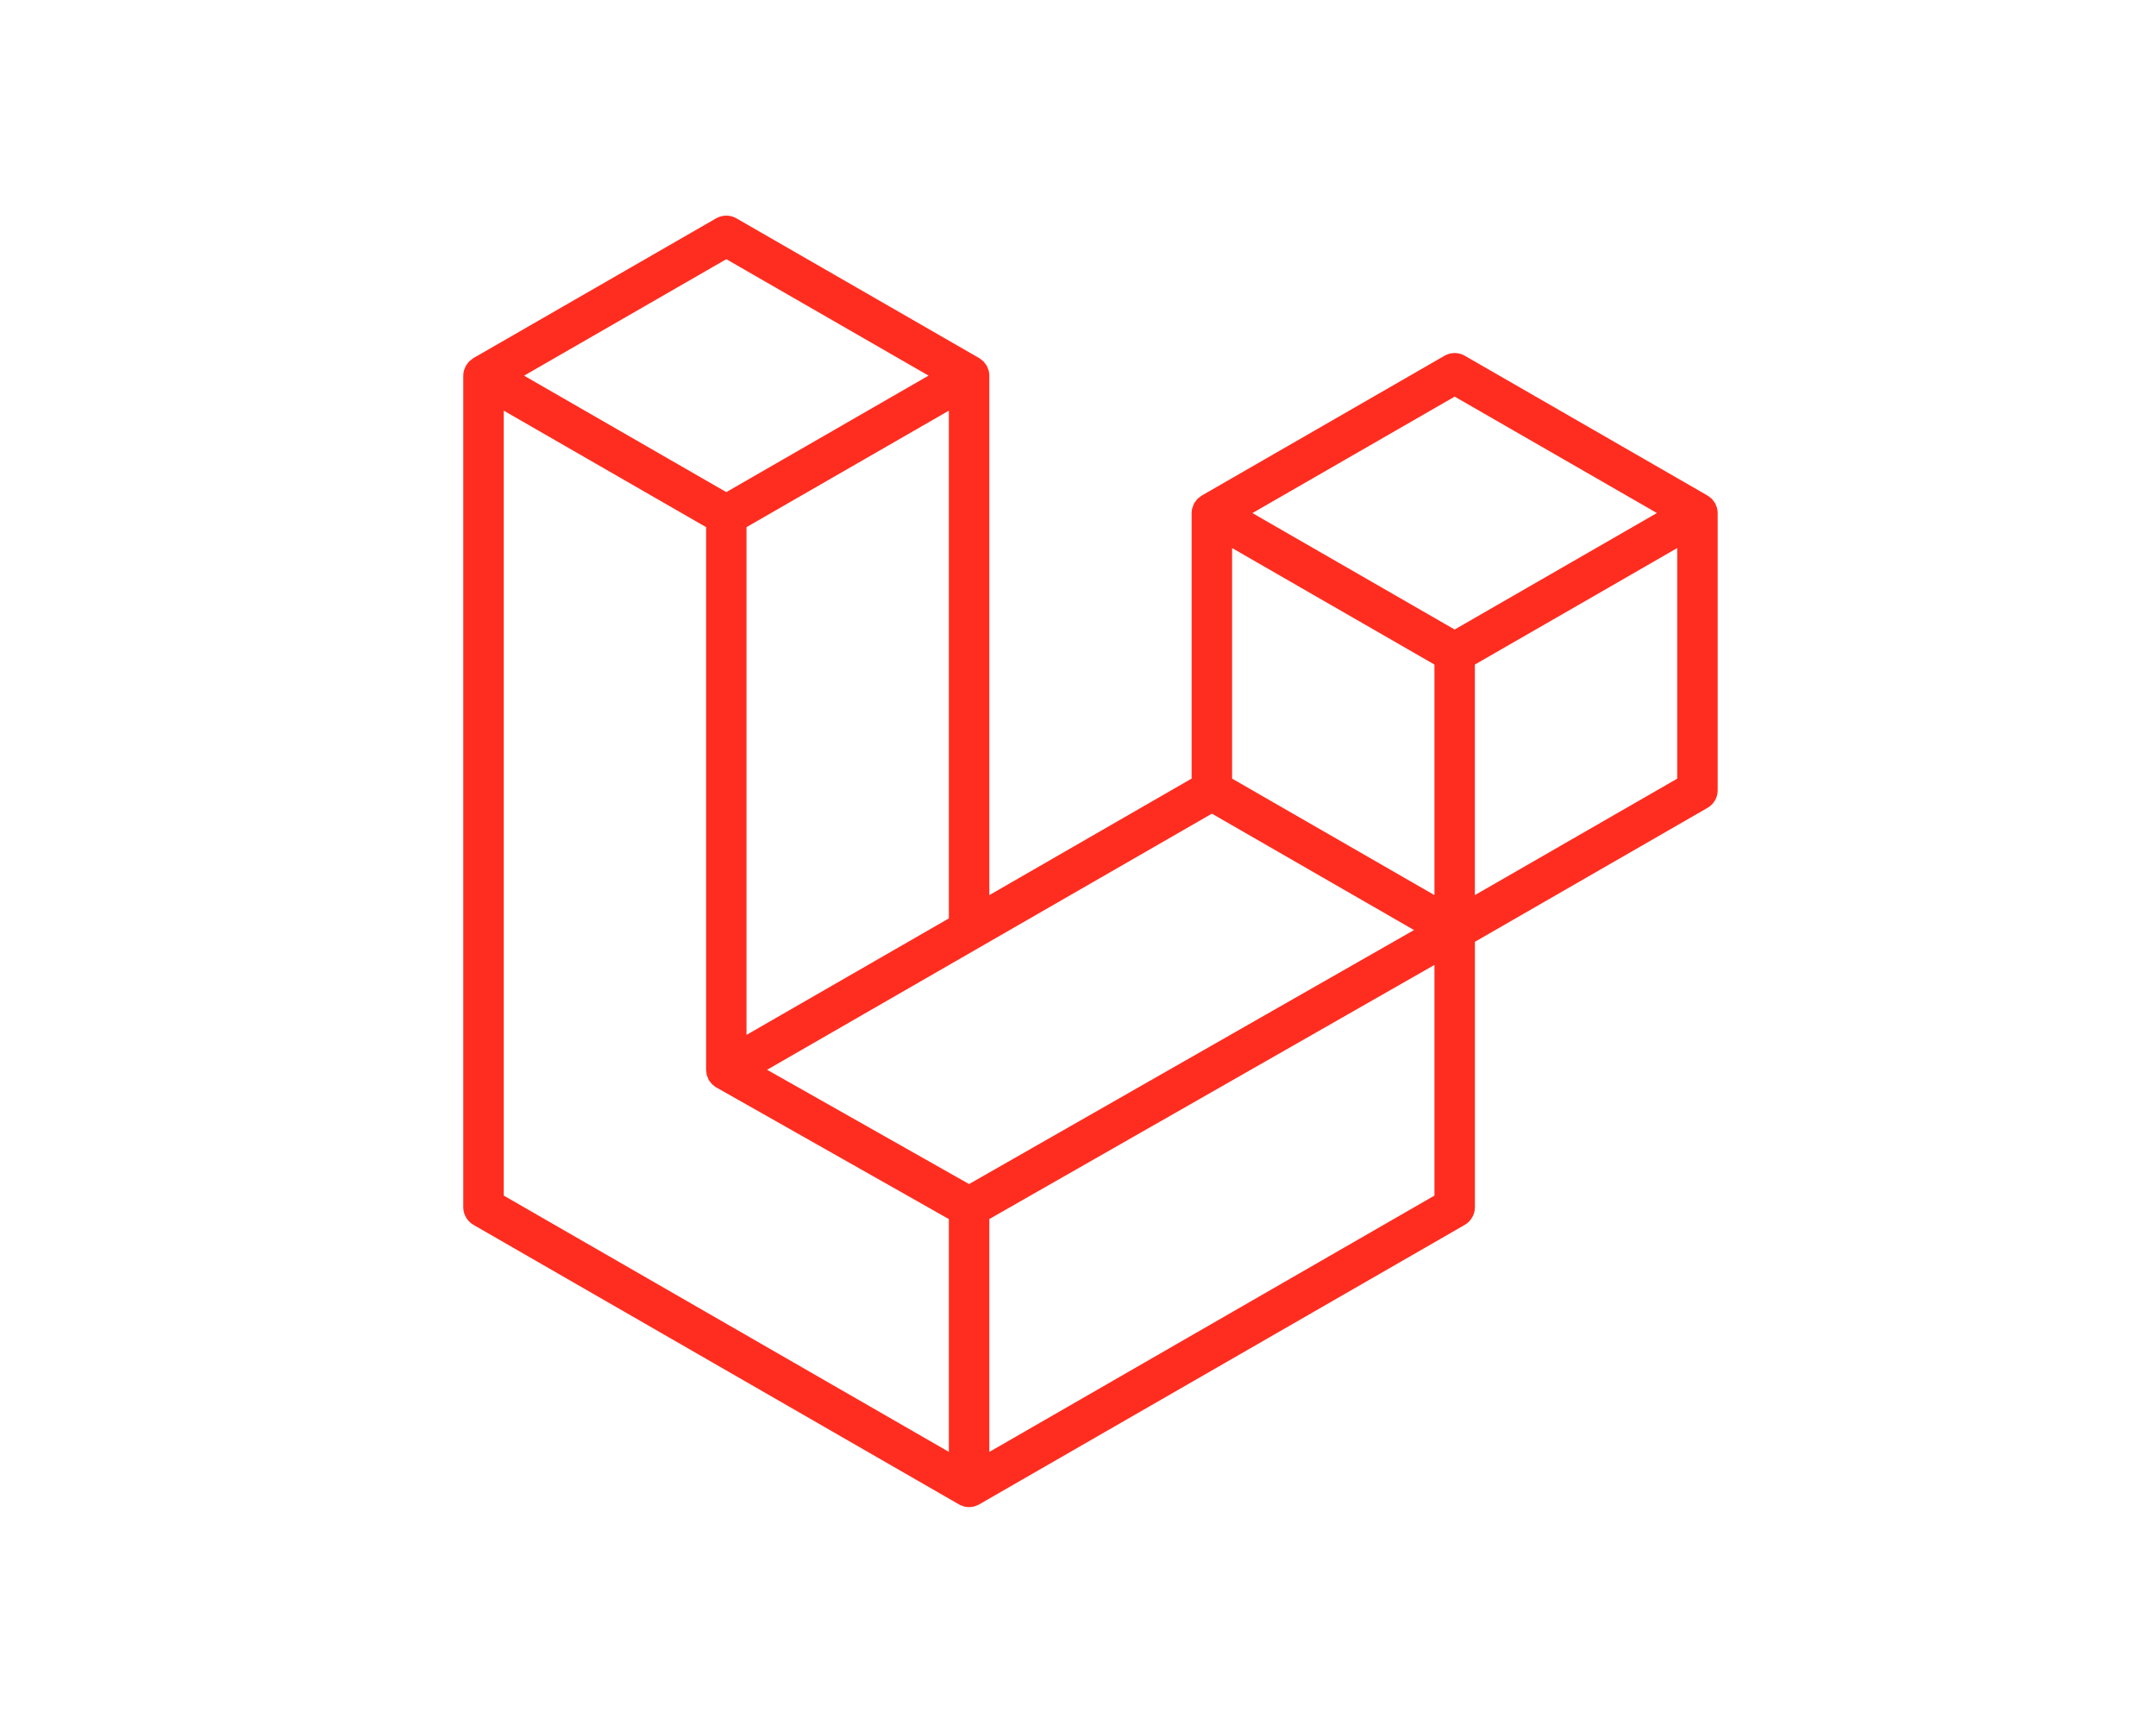
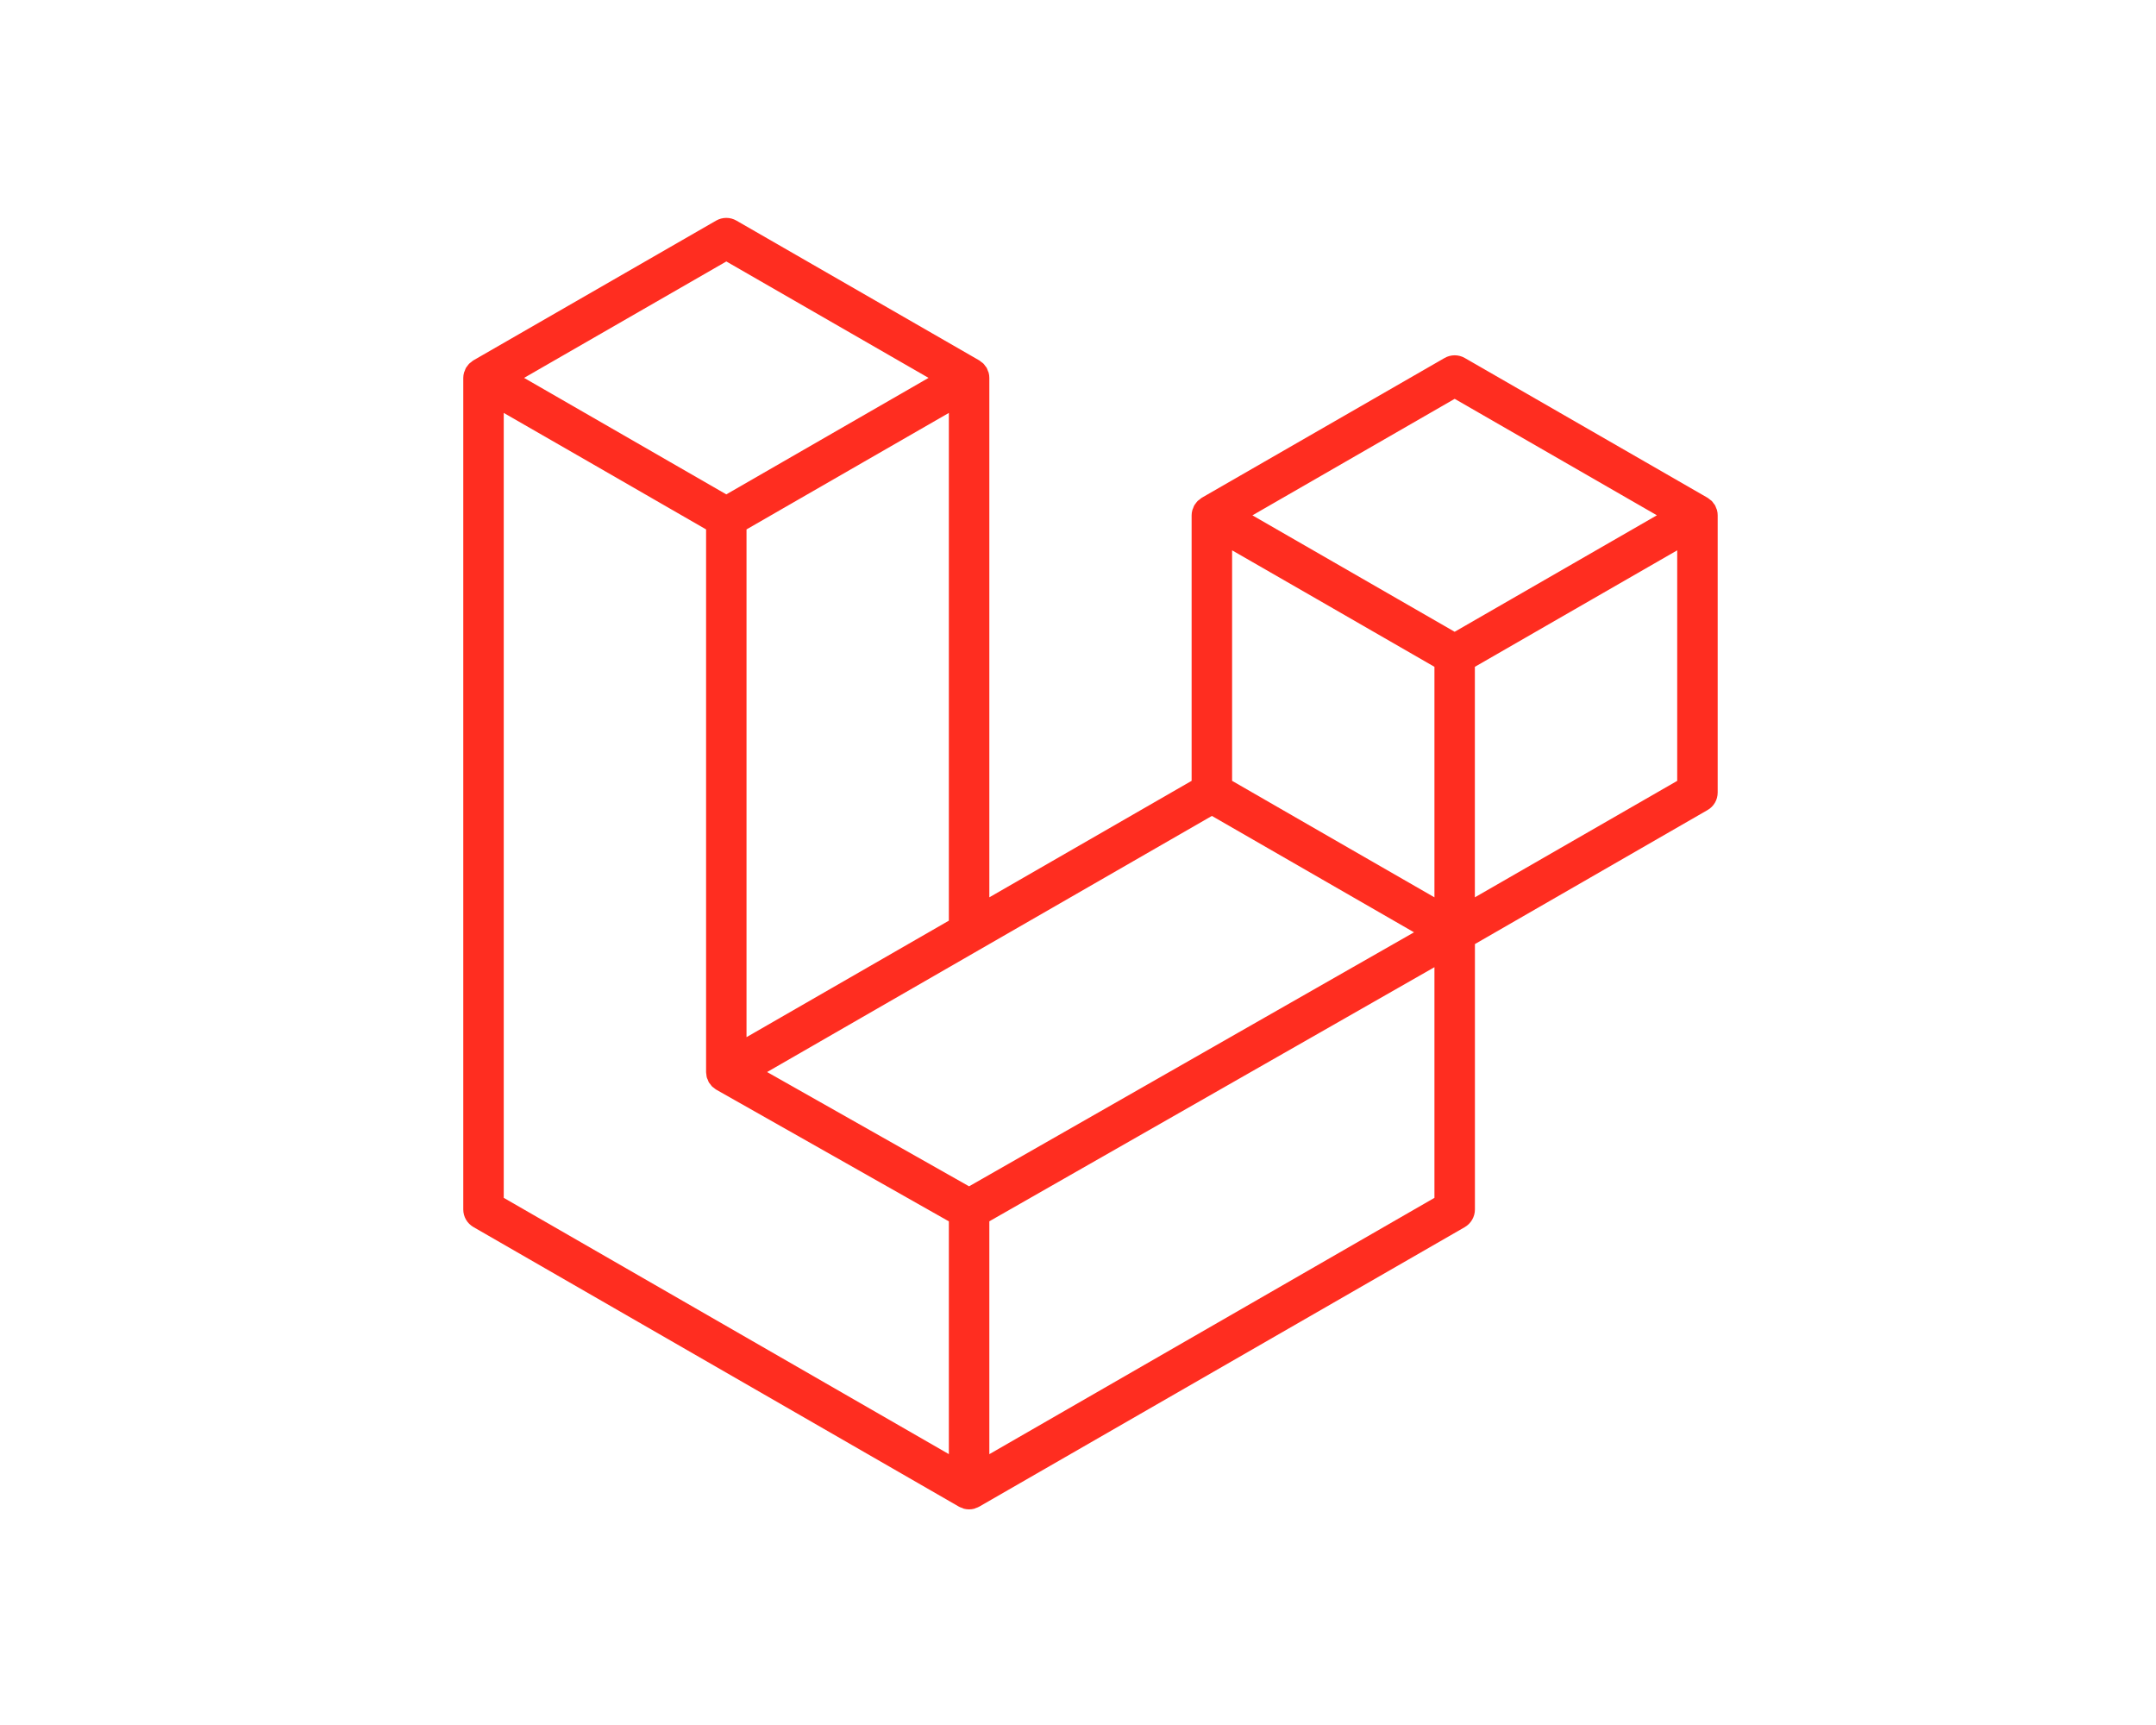
<svg xmlns="http://www.w3.org/2000/svg" width="40" height="32" viewBox="0 0 40 32" fill="none">
-   <path d="M31.855 9.42C31.864 9.452 31.868 9.485 31.868 9.518V14.661C31.868 14.795 31.796 14.919 31.68 14.986L27.364 17.471V22.396C27.364 22.462 27.346 22.527 27.313 22.584C27.28 22.641 27.233 22.689 27.176 22.722L18.166 27.908C18.146 27.92 18.123 27.927 18.101 27.936C18.092 27.938 18.084 27.944 18.075 27.946C18.012 27.962 17.946 27.962 17.883 27.946C17.873 27.943 17.863 27.937 17.854 27.934C17.833 27.926 17.811 27.92 17.792 27.908L8.784 22.722C8.727 22.689 8.679 22.641 8.646 22.584C8.613 22.527 8.595 22.462 8.595 22.396V6.969C8.595 6.935 8.6 6.902 8.609 6.87C8.611 6.859 8.618 6.85 8.622 6.839C8.629 6.819 8.635 6.799 8.646 6.781C8.653 6.769 8.663 6.759 8.671 6.747C8.682 6.732 8.692 6.717 8.705 6.704C8.715 6.693 8.73 6.685 8.742 6.676C8.755 6.664 8.767 6.652 8.783 6.643H8.783L13.287 4.05C13.345 4.017 13.409 4 13.475 4C13.541 4 13.605 4.017 13.662 4.05L18.167 6.643H18.168C18.183 6.653 18.195 6.664 18.209 6.675C18.221 6.685 18.235 6.693 18.245 6.703C18.259 6.717 18.268 6.733 18.279 6.747C18.287 6.759 18.298 6.769 18.305 6.781C18.315 6.799 18.321 6.819 18.329 6.839C18.333 6.85 18.339 6.859 18.342 6.871C18.351 6.903 18.355 6.936 18.355 6.969V16.605L22.108 14.443V9.517C22.108 9.485 22.113 9.451 22.122 9.42C22.125 9.409 22.131 9.399 22.135 9.388C22.142 9.368 22.149 9.348 22.159 9.33C22.166 9.318 22.176 9.308 22.184 9.297C22.196 9.282 22.205 9.266 22.218 9.253C22.229 9.242 22.242 9.234 22.255 9.225C22.269 9.214 22.281 9.202 22.296 9.193H22.296L26.801 6.599C26.858 6.566 26.923 6.549 26.989 6.549C27.054 6.549 27.119 6.566 27.176 6.599L31.68 9.193C31.696 9.202 31.708 9.214 31.722 9.224C31.734 9.234 31.748 9.242 31.759 9.253C31.772 9.266 31.781 9.282 31.792 9.297C31.801 9.308 31.811 9.318 31.818 9.33C31.828 9.348 31.834 9.368 31.842 9.388C31.846 9.399 31.852 9.409 31.855 9.42V9.42ZM31.117 14.444V10.167L29.541 11.075L27.363 12.328V16.605L31.118 14.444H31.117V14.444ZM26.613 22.179V17.9L24.471 19.123L18.355 22.614V26.934L26.613 22.179V22.179ZM9.346 7.618V22.179L17.604 26.933V22.615L13.29 20.173L13.289 20.172L13.287 20.172C13.272 20.163 13.26 20.151 13.246 20.141C13.235 20.131 13.221 20.124 13.211 20.113L13.21 20.112C13.198 20.1 13.189 20.086 13.179 20.073C13.169 20.06 13.158 20.049 13.151 20.036L13.15 20.035C13.142 20.021 13.137 20.004 13.131 19.988C13.124 19.974 13.117 19.96 13.113 19.946V19.945C13.108 19.927 13.107 19.909 13.105 19.89C13.104 19.876 13.1 19.862 13.1 19.848V9.779L10.922 8.525L9.346 7.618V7.618ZM13.476 4.808L9.723 6.969L13.475 9.129L17.227 6.968L13.475 4.808H13.476ZM15.427 18.29L17.604 17.037V7.618L16.028 8.525L13.85 9.779V19.198L15.427 18.29V18.29ZM26.988 7.358L23.236 9.518L26.988 11.678L30.74 9.517L26.989 7.358H26.988ZM26.613 12.328L24.436 11.075L22.859 10.167V14.444L25.036 15.697L26.613 16.605V12.328H26.613ZM17.979 21.965L23.483 18.823L26.234 17.253L22.484 15.094L18.167 17.579L14.232 19.845L17.979 21.965Z" fill="#FF2D20" />
+   <path d="M31.855 9.462C31.864 9.494 31.868 9.527 31.868 9.56V14.702C31.868 14.837 31.796 14.961 31.68 15.027L27.364 17.513V22.438C27.364 22.504 27.346 22.569 27.313 22.626C27.28 22.683 27.233 22.73 27.176 22.764L18.166 27.95C18.146 27.962 18.123 27.969 18.101 27.977C18.092 27.98 18.084 27.985 18.075 27.988C18.012 28.004 17.946 28.004 17.883 27.988C17.873 27.985 17.863 27.979 17.854 27.975C17.833 27.968 17.811 27.961 17.792 27.95L8.784 22.763C8.727 22.73 8.679 22.683 8.646 22.626C8.613 22.569 8.595 22.504 8.595 22.438V7.01C8.595 6.977 8.6 6.944 8.609 6.912C8.611 6.901 8.618 6.891 8.622 6.881C8.629 6.861 8.635 6.841 8.646 6.822C8.653 6.81 8.663 6.8 8.671 6.789C8.682 6.774 8.692 6.759 8.705 6.746C8.715 6.735 8.73 6.727 8.742 6.717C8.755 6.706 8.767 6.694 8.783 6.685H8.783L13.287 4.092C13.345 4.059 13.409 4.042 13.475 4.042C13.541 4.042 13.605 4.059 13.662 4.092L18.167 6.685H18.168C18.183 6.695 18.195 6.706 18.209 6.717C18.221 6.726 18.235 6.735 18.245 6.745C18.259 6.759 18.268 6.774 18.279 6.789C18.287 6.8 18.298 6.81 18.305 6.822C18.315 6.841 18.321 6.861 18.329 6.881C18.333 6.891 18.339 6.901 18.342 6.912C18.351 6.944 18.355 6.977 18.355 7.01V16.646L22.108 14.485V9.559C22.108 9.526 22.113 9.493 22.122 9.462C22.125 9.45 22.131 9.441 22.135 9.43C22.142 9.41 22.149 9.39 22.159 9.372C22.166 9.36 22.176 9.35 22.184 9.338C22.196 9.323 22.205 9.308 22.218 9.295C22.229 9.284 22.242 9.276 22.255 9.267C22.269 9.255 22.281 9.243 22.296 9.234H22.296L26.801 6.641C26.858 6.608 26.923 6.591 26.989 6.591C27.054 6.591 27.119 6.608 27.176 6.641L31.68 9.234C31.696 9.244 31.708 9.255 31.722 9.266C31.734 9.276 31.748 9.284 31.759 9.294C31.772 9.308 31.781 9.323 31.792 9.338C31.801 9.35 31.811 9.36 31.818 9.372C31.828 9.39 31.834 9.41 31.842 9.43C31.846 9.441 31.852 9.45 31.855 9.462ZM31.117 14.485V10.209L29.541 11.116L27.363 12.37V16.646L31.118 14.485H31.117ZM26.613 22.221V17.942L24.471 19.165L18.355 22.656V26.976L26.613 22.221V22.221ZM9.346 7.66V22.221L17.604 26.975V22.657L13.29 20.215L13.289 20.214L13.287 20.213C13.272 20.205 13.26 20.193 13.246 20.182C13.235 20.173 13.221 20.165 13.211 20.155L13.21 20.154C13.198 20.142 13.189 20.127 13.179 20.114C13.169 20.102 13.158 20.091 13.151 20.078L13.15 20.076C13.142 20.062 13.137 20.045 13.131 20.029C13.124 20.015 13.117 20.002 13.113 19.987V19.987C13.108 19.969 13.107 19.95 13.105 19.932C13.104 19.918 13.1 19.904 13.1 19.89V9.821L10.922 8.566L9.346 7.66V7.66ZM13.476 4.85L9.723 7.01L13.475 9.171L17.227 7.01L13.475 4.85H13.476ZM15.427 18.332L17.604 17.079V7.66L16.028 8.567L13.85 9.821V19.24L15.427 18.332ZM26.988 7.399L23.236 9.56L26.988 11.72L30.74 9.559L26.989 7.399H26.988ZM26.613 12.37L24.436 11.116L22.859 10.209V14.485L25.036 15.739L26.613 16.646V12.37H26.613ZM17.979 22.007L23.483 18.865L26.234 17.295L22.484 15.136L18.167 17.621L14.232 19.887L17.979 22.007Z" fill="#FF2D20" />
</svg>
